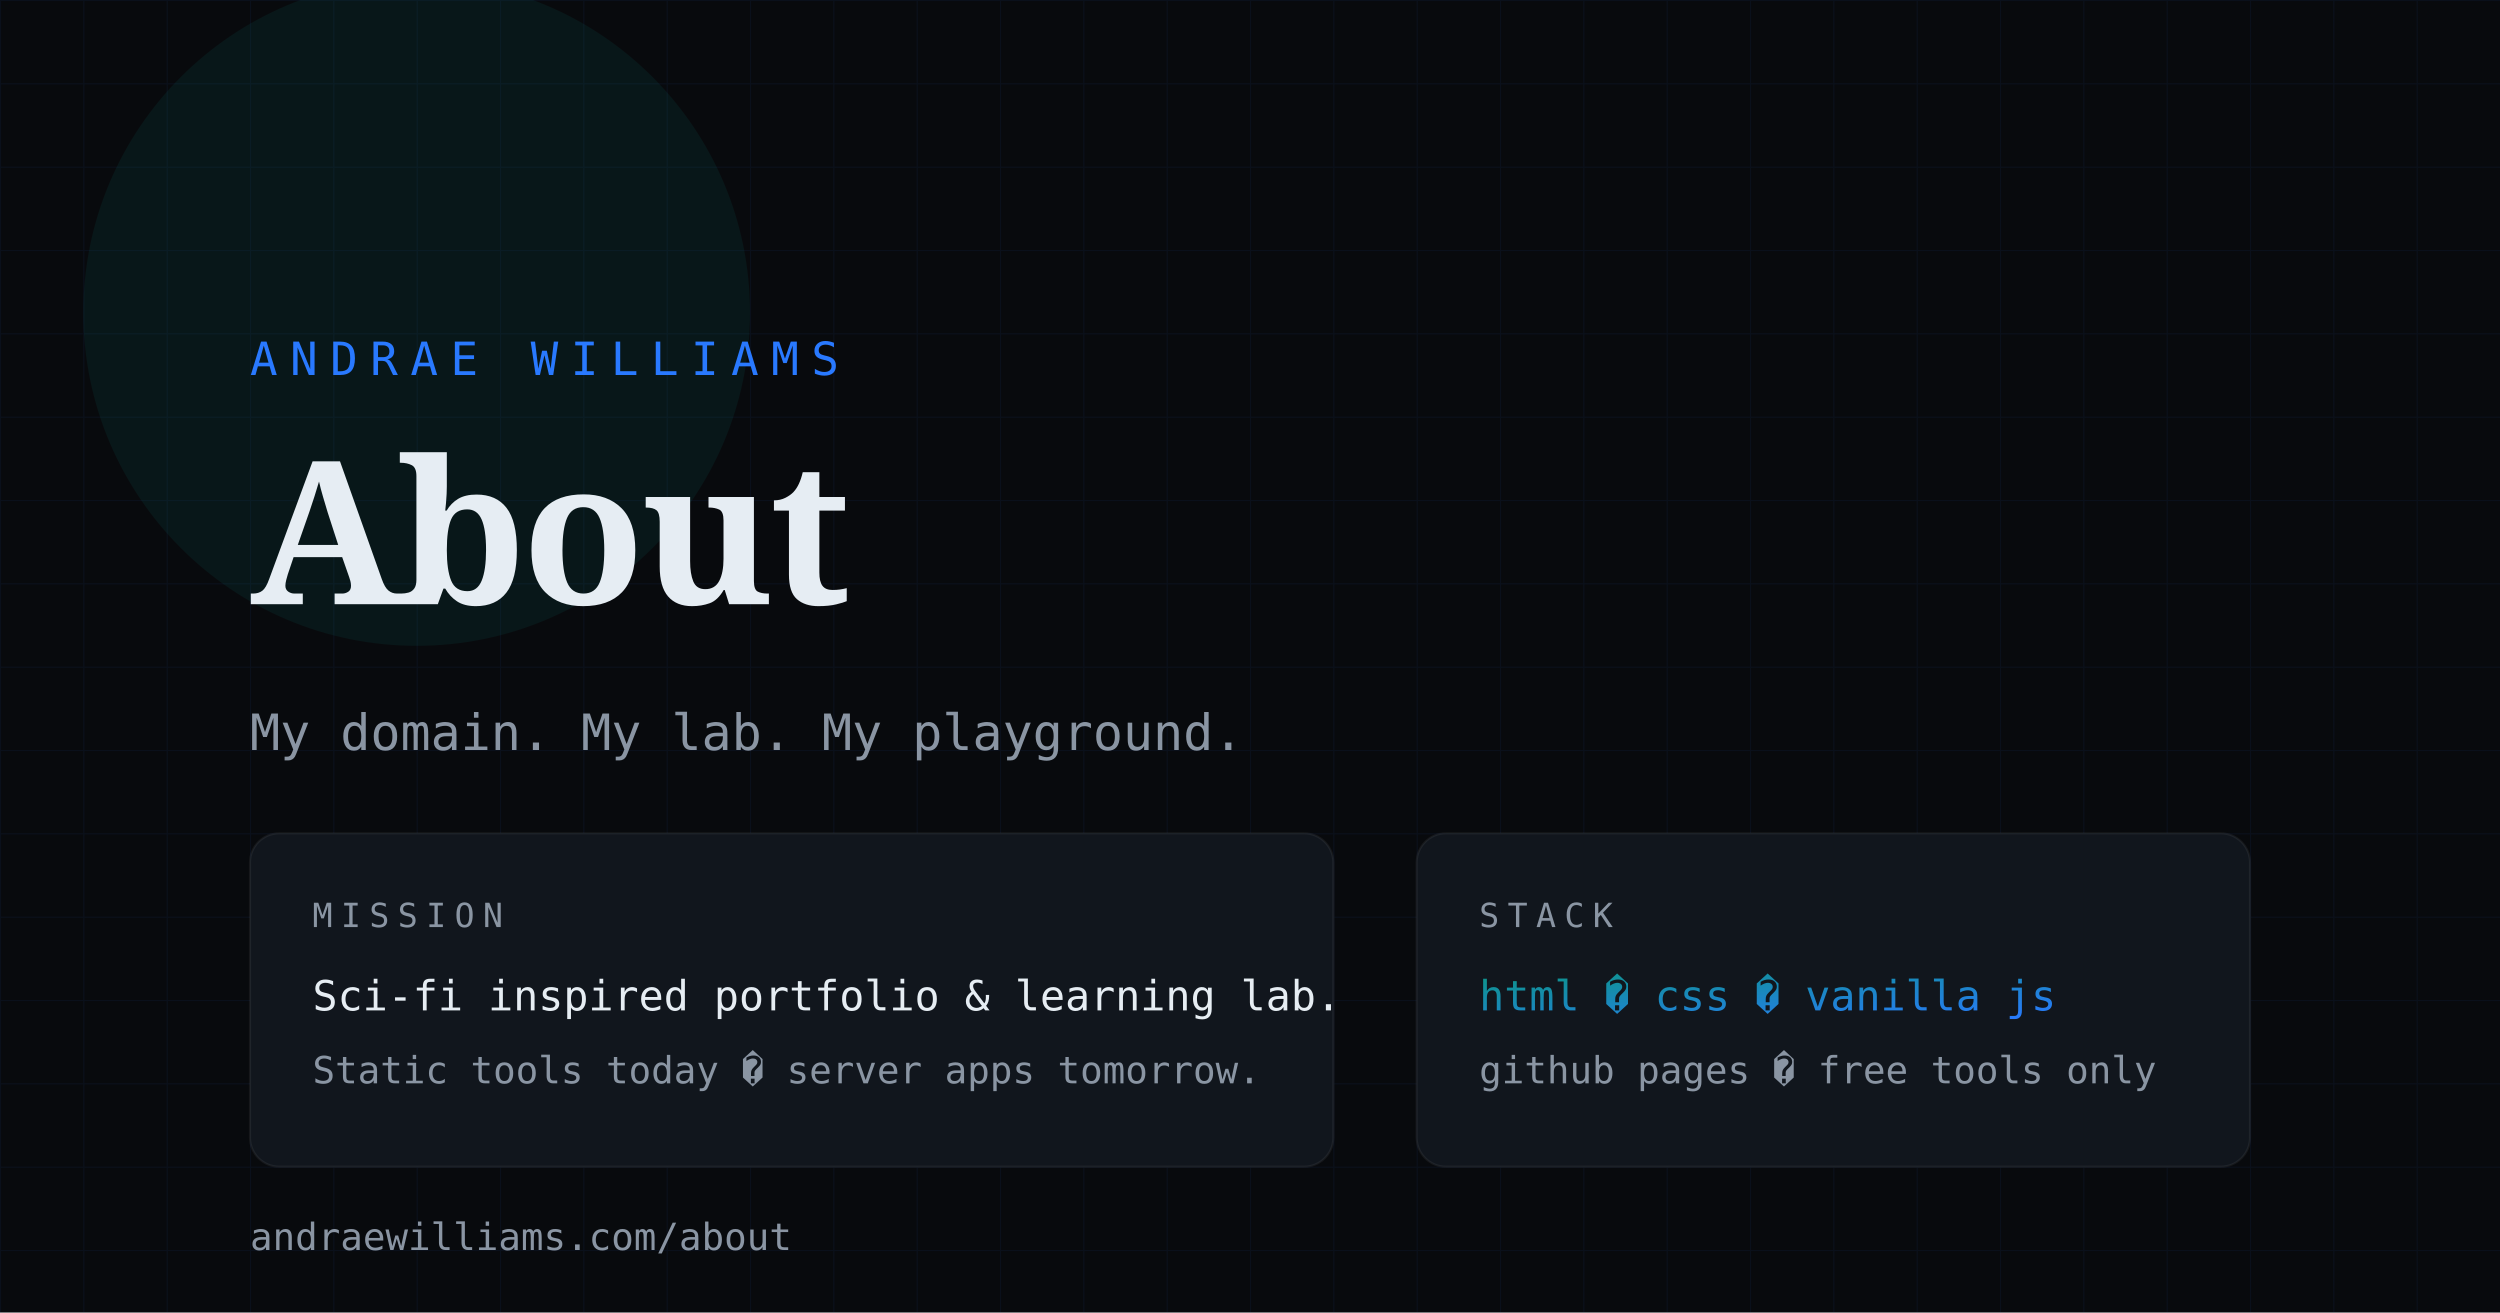
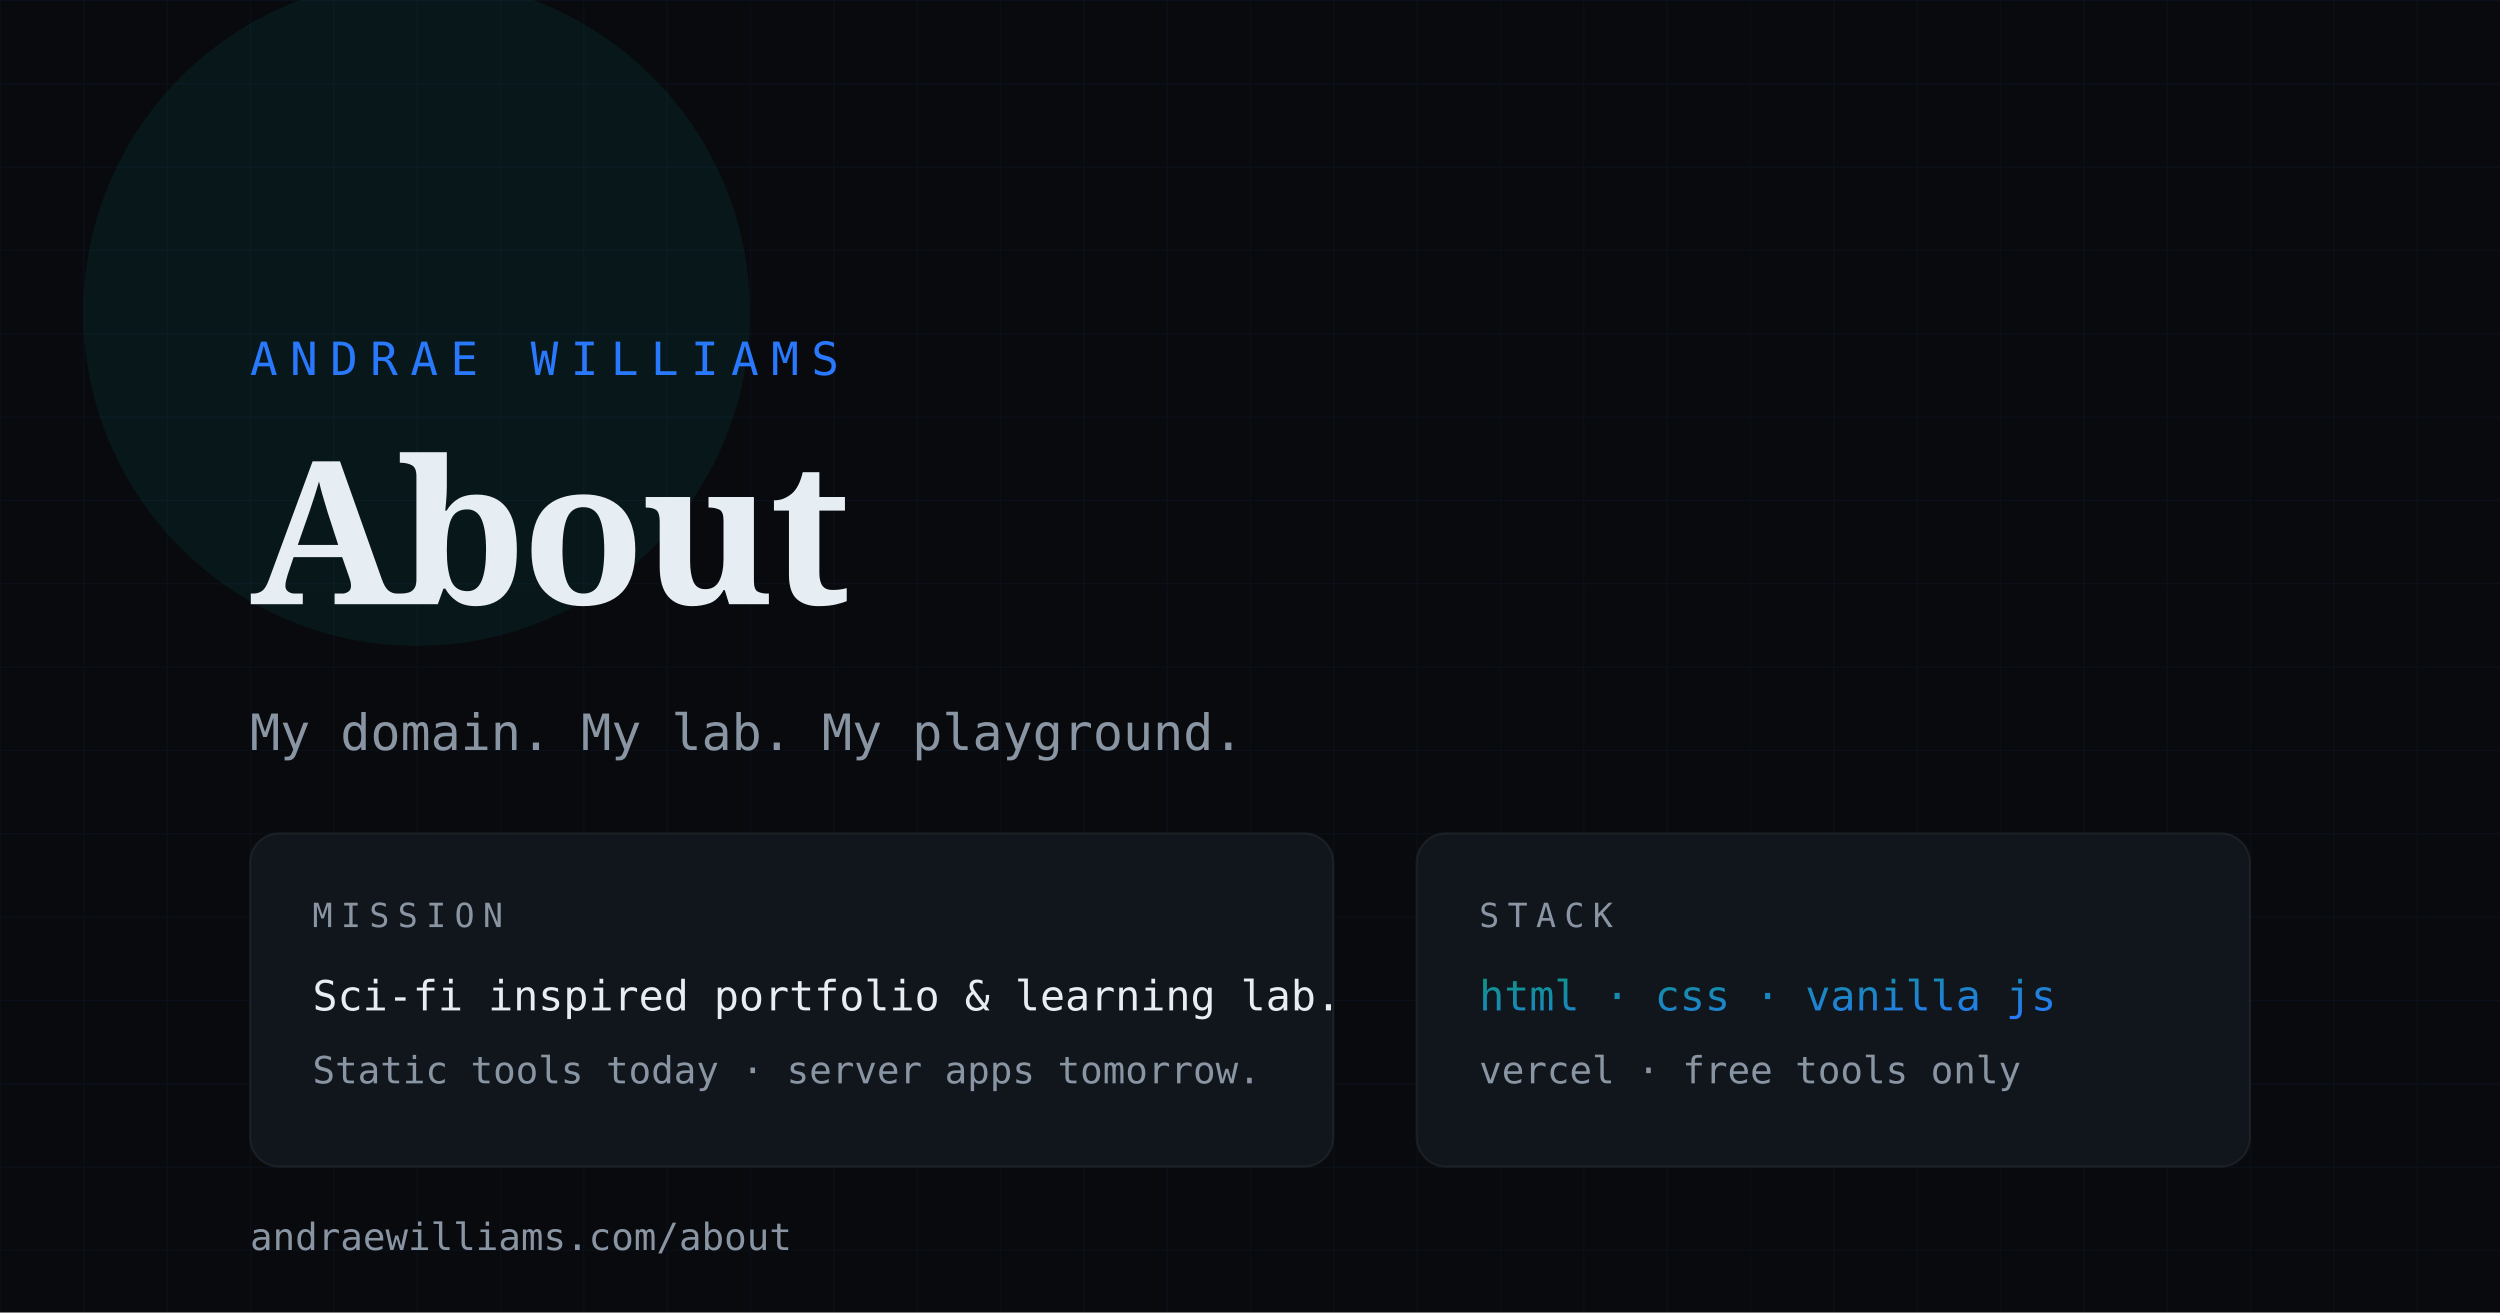
<svg xmlns="http://www.w3.org/2000/svg" width="1200" height="630" viewBox="0 0 1200 630" fill="none">
  <defs>
    <linearGradient id="g1" x1="0%" y1="0%" x2="100%" y2="100%">
      <stop offset="0%" stop-color="#0D9488" />
      <stop offset="100%" stop-color="#2979FF" />
    </linearGradient>
    <pattern id="grid" width="40" height="40" patternUnits="userSpaceOnUse">
      <path d="M 40 0 L 0 0 0 40" fill="none" stroke="#2979FF" stroke-opacity="0.06" stroke-width="1" />
    </pattern>
  </defs>
  <rect width="1200" height="630" fill="#080A0D" />
  <rect width="1200" height="630" fill="url(#grid)" />
  <circle cx="200" cy="150" r="160" fill="#0D9488" fill-opacity="0.1" />
  <text x="120" y="180" fill="#2979FF" font-family="monospace" font-size="22" letter-spacing="6">ANDRAE WILLIAMS</text>
  <text x="120" y="290" fill="#E6EDF3" font-family="Georgia, serif" font-size="96" font-weight="700" letter-spacing="-2">About</text>
  <text x="120" y="360" fill="#8A95A3" font-family="monospace" font-size="24">My domain. My lab. My playground.</text>
  <rect x="120" y="400" width="520" height="160" rx="14" fill="#11161D" stroke="#ffffff" stroke-opacity="0.06" />
  <text x="150" y="445" fill="#8A95A3" font-family="monospace" font-size="16" letter-spacing="4">MISSION</text>
  <text x="150" y="485" fill="#E6EDF3" font-family="monospace" font-size="20">Sci-fi inspired portfolio &amp; learning lab.</text>
-   <text x="150" y="520" fill="#8A95A3" font-family="monospace" font-size="18">Static tools today � server apps tomorrow.</text>
+   <text x="150" y="520" fill="#8A95A3" font-family="monospace" font-size="18">Static tools today · server apps tomorrow.</text>
  <rect x="680" y="400" width="400" height="160" rx="14" fill="#11161D" stroke="#ffffff" stroke-opacity="0.06" />
  <text x="710" y="445" fill="#8A95A3" font-family="monospace" font-size="16" letter-spacing="4">STACK</text>
-   <text x="710" y="485" fill="url(#g1)" font-family="monospace" font-size="20">html � css � vanilla js</text>
-   <text x="710" y="520" fill="#8A95A3" font-family="monospace" font-size="18">github pages � free tools only</text>
+   <text x="710" y="485" fill="url(#g1)" font-family="monospace" font-size="20">html · css · vanilla js</text>
+   <text x="710" y="520" fill="#8A95A3" font-family="monospace" font-size="18">vercel · free tools only</text>
  <text x="120" y="600" fill="#8A95A3" font-family="monospace" font-size="18">andraewilliams.com/about</text>
</svg>
